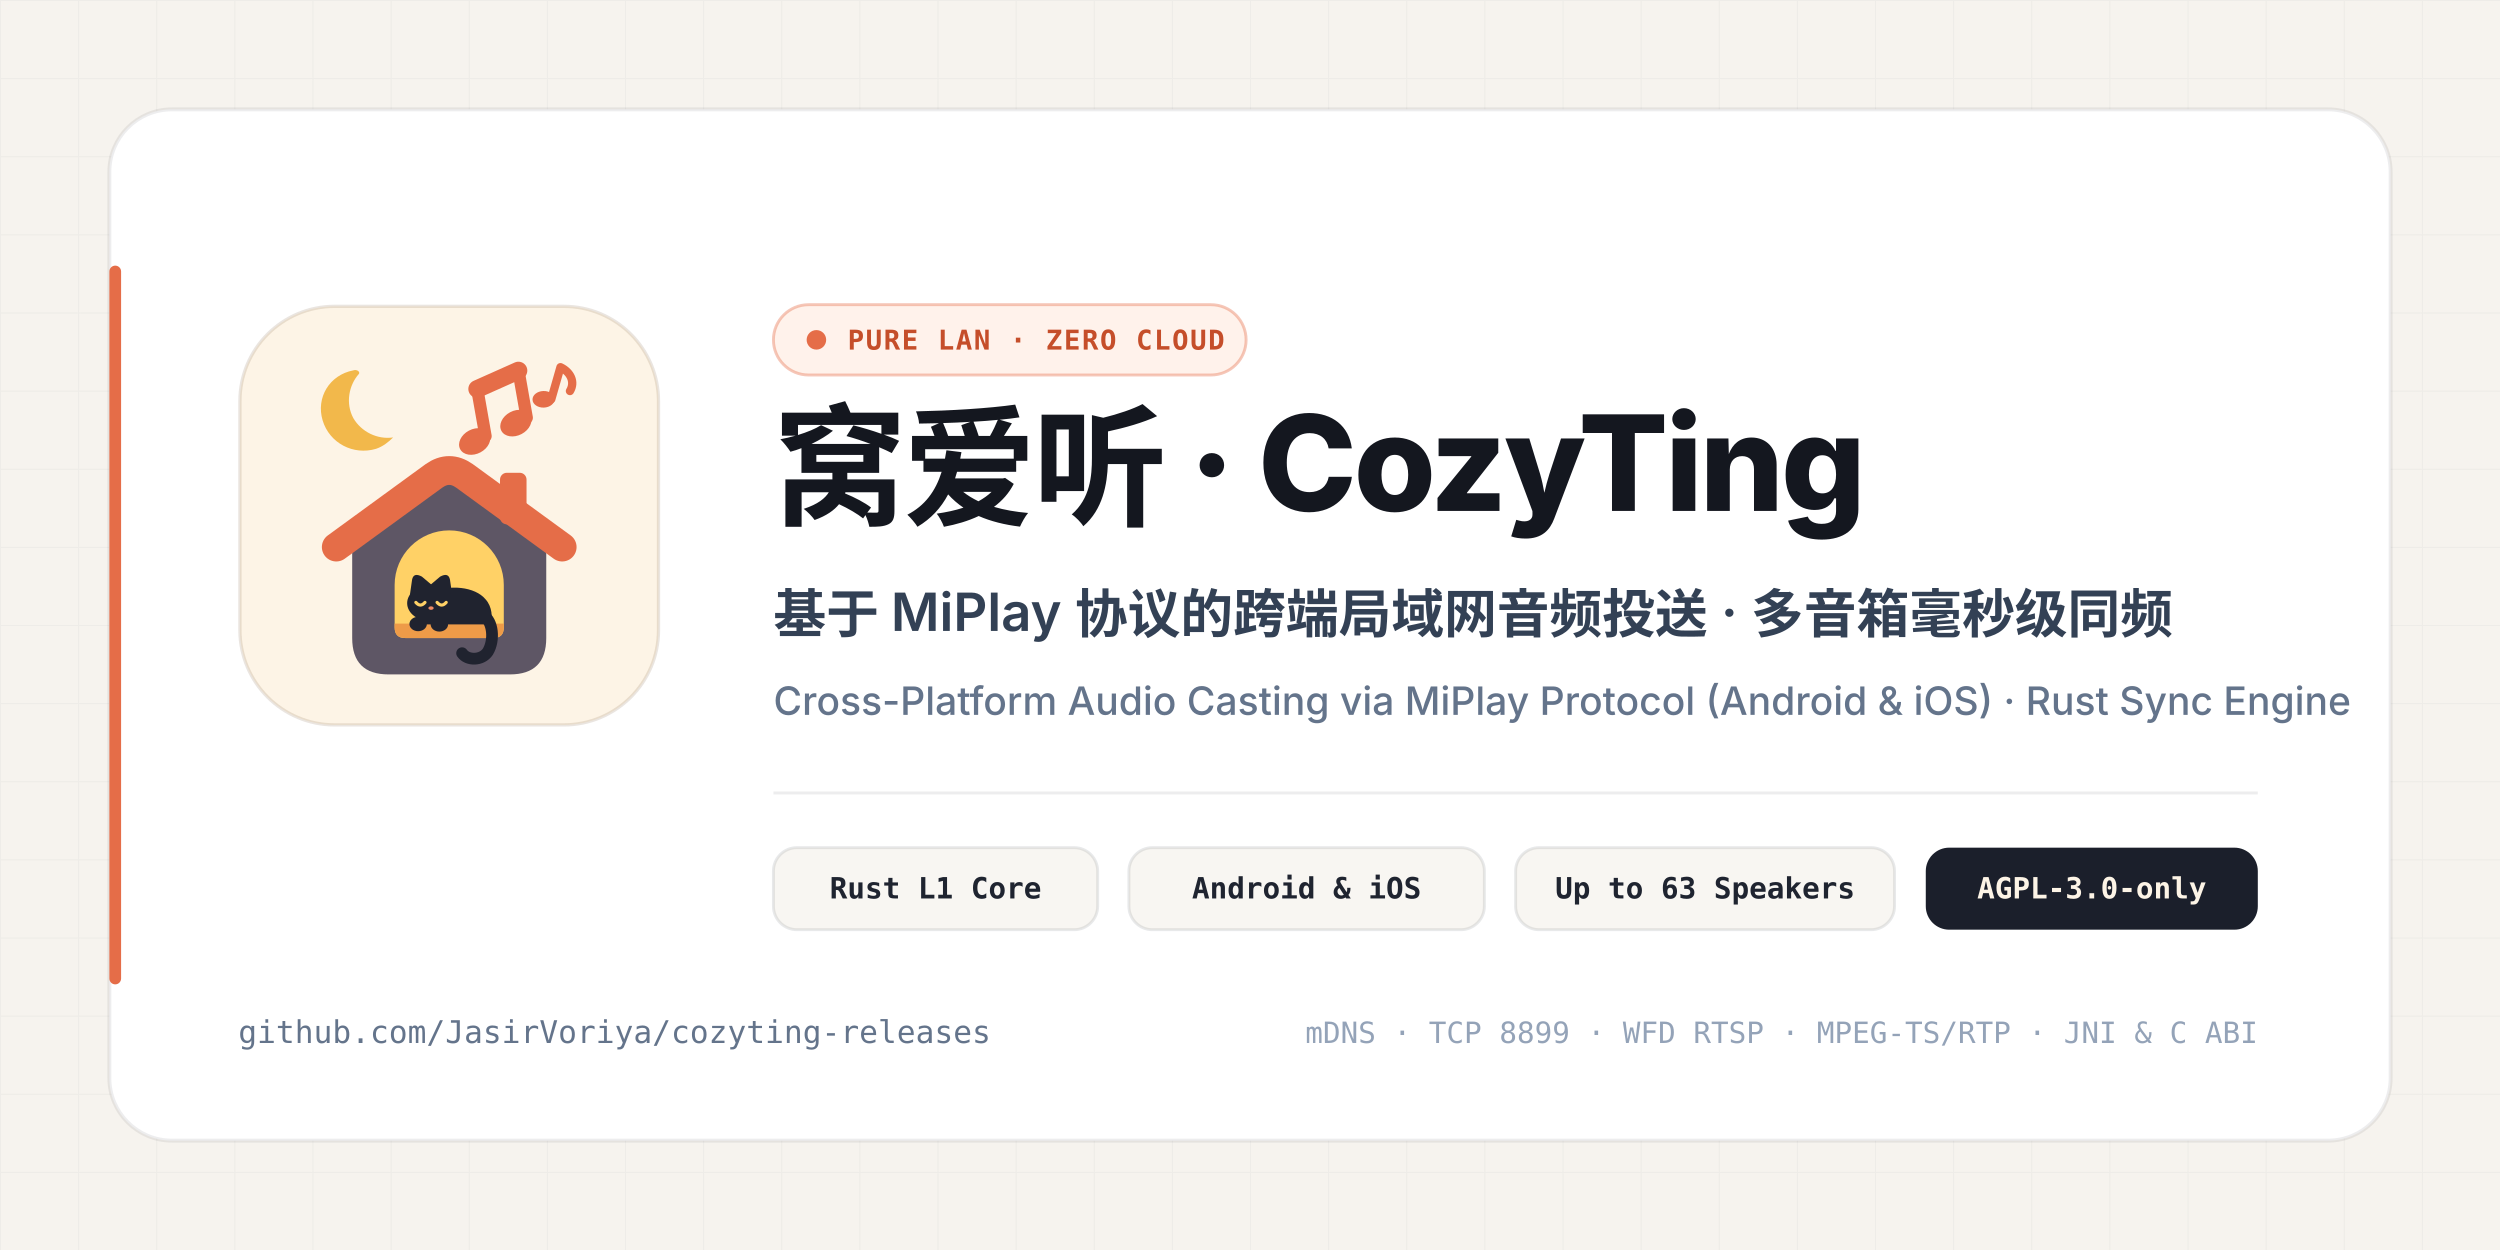
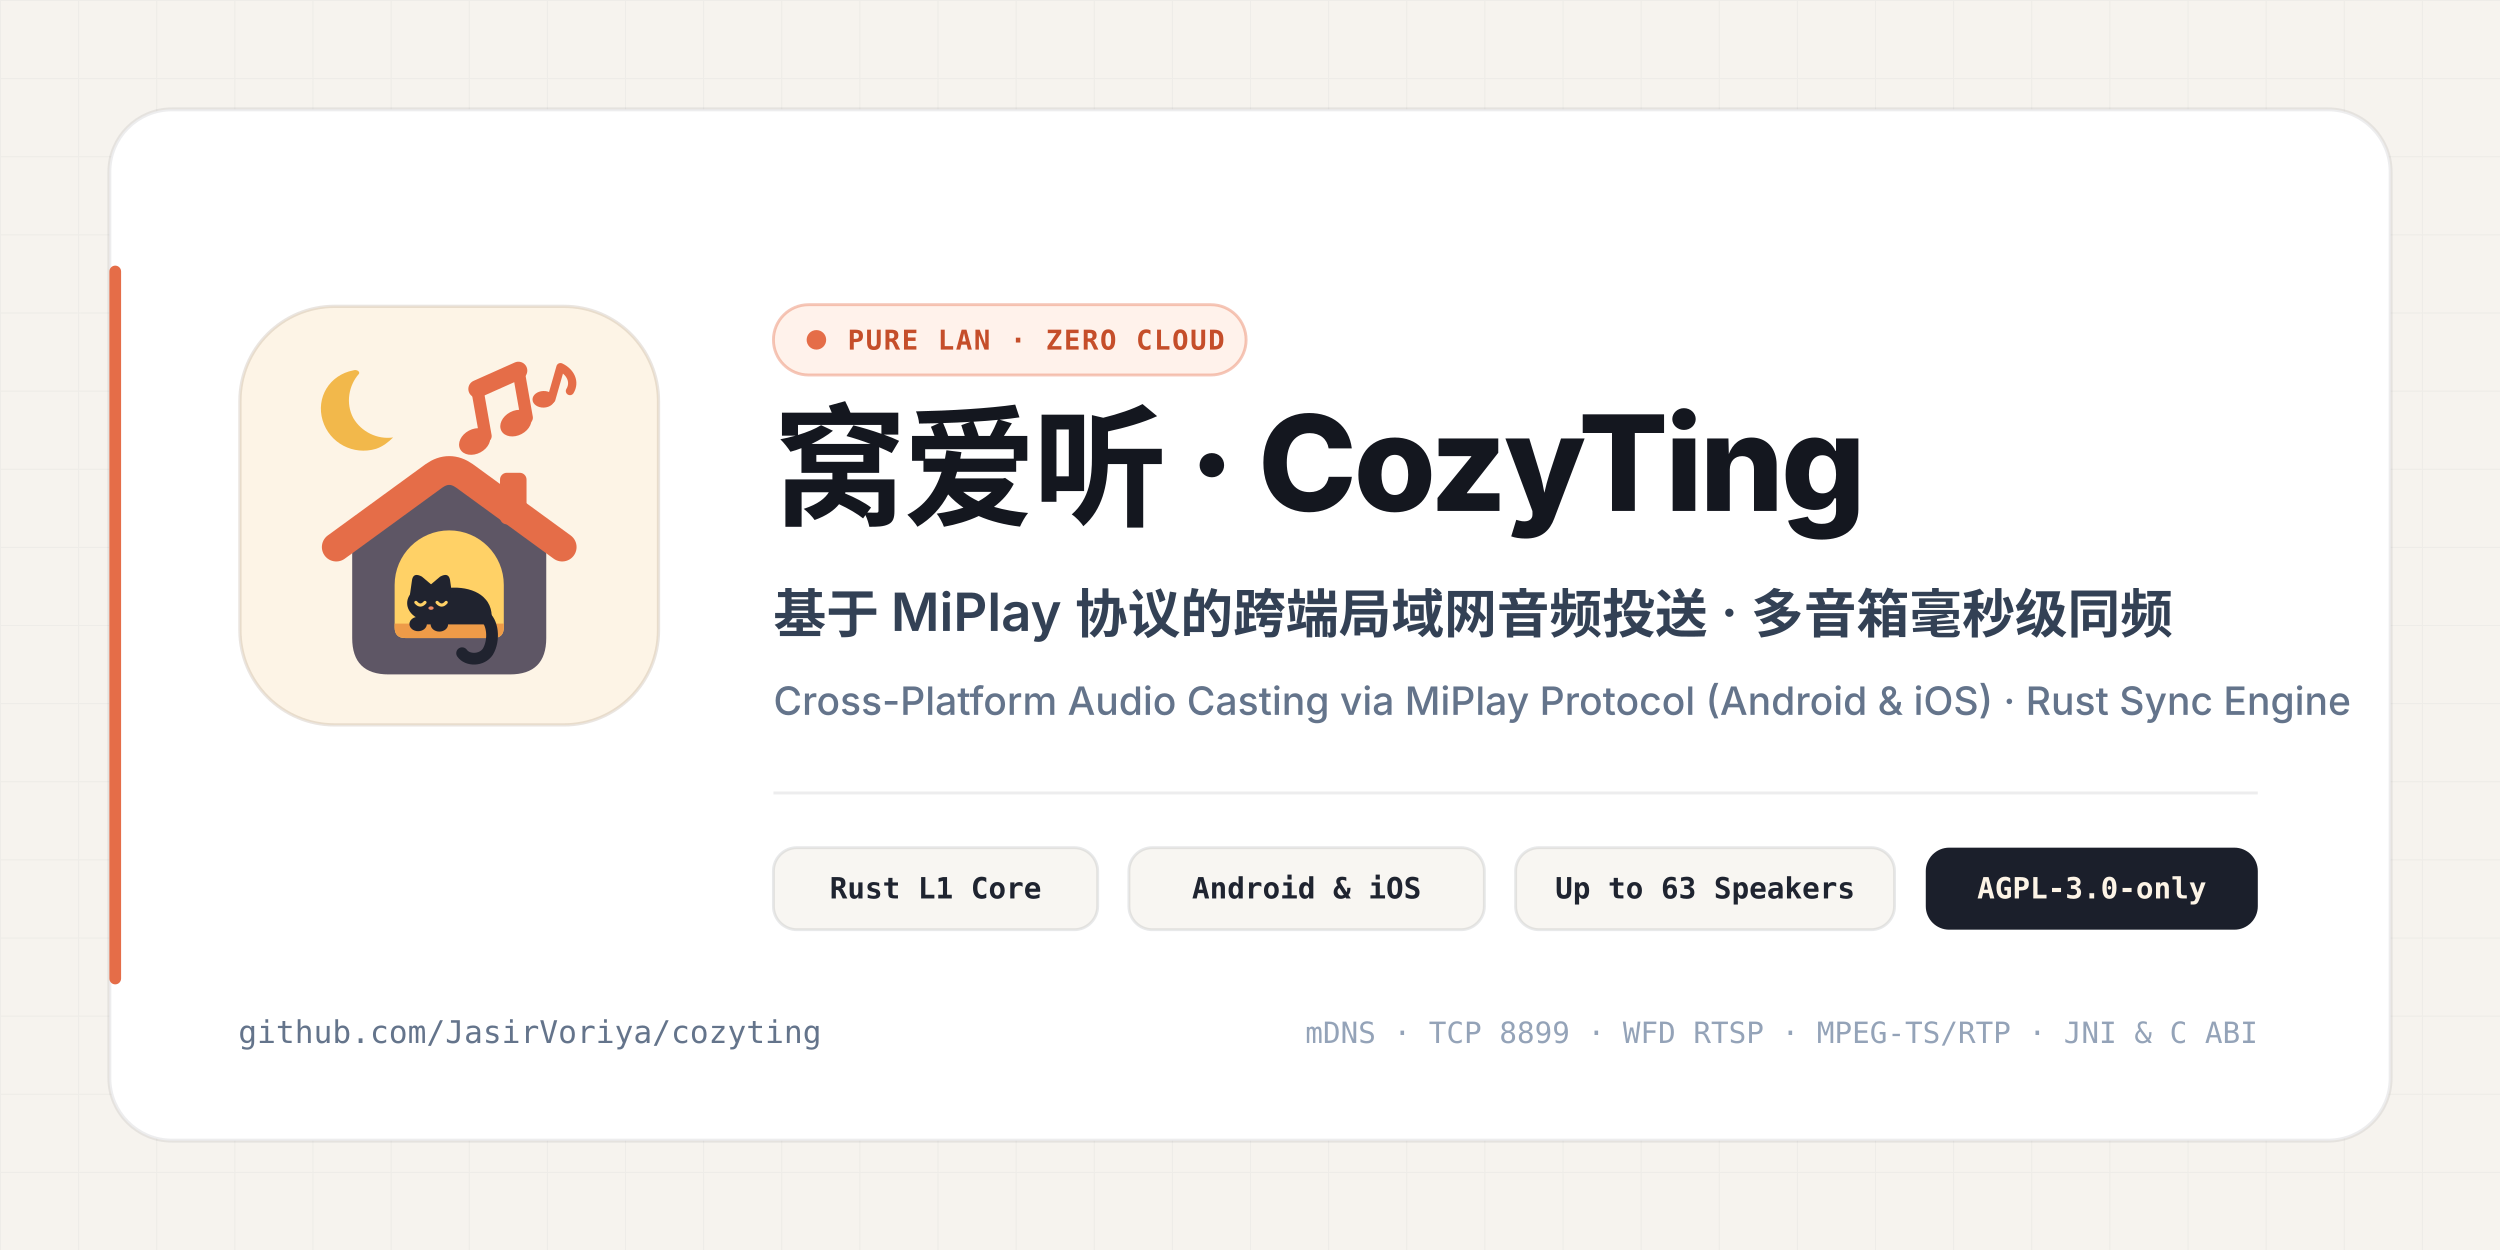
<svg xmlns="http://www.w3.org/2000/svg" viewBox="0 0 1280 640" width="1280" height="640" role="img" aria-labelledby="sp-title sp-desc">
  <rect width="1280" height="640" fill="#F6F3EE" />
  <defs>
    <pattern id="grid" width="40" height="40" patternUnits="userSpaceOnUse">
      <path d="M 40 0 L 0 0 0 40" fill="none" stroke="#1B1F2B" stroke-opacity="0.035" stroke-width="1" />
    </pattern>
  </defs>
  <rect width="1280" height="640" fill="url(#grid)" />
  <rect x="56" y="56" width="1168" height="528" rx="32" fill="#FFFFFF" stroke="#1B1F2B" stroke-opacity="0.08" stroke-width="2" />
  <rect x="56" y="136" width="6" height="368" rx="3" fill="#E56D48" />
  <g transform="translate(122 156) scale(0.421875)">
    <rect x="2" y="2" width="508" height="508" rx="115" fill="#FDF4E6" stroke="#7A583A" stroke-opacity="0.16" stroke-width="4" />
    <g transform="translate(141 128) scale(1.38) translate(-156 -142)">
      <path d="M 155 107 C 134 111 122 131 128 151 C 134 171 155 182 175 176 C 181 174 186 170 190 166 C 176 168 162 161 155 149 C 148 136 151 120 160 110 C 161 108 158 106 155 107 Z" fill="#F2B84B" />
    </g>
    <g transform="translate(312 122) rotate(-10) scale(1.66) translate(-24 -26)">
      <path d="M 13 47 L 13 12 L 45 4 L 45 39" fill="none" stroke="#E56D48" stroke-width="9" stroke-linecap="round" stroke-linejoin="round" />
      <path d="M 13 12 L 45 4" fill="none" stroke="#E56D48" stroke-width="13" stroke-linecap="round" />
      <ellipse cx="4.5" cy="49.5" rx="12" ry="9" transform="rotate(-18 4.5 49.5)" fill="#E56D48" />
      <ellipse cx="36.5" cy="41.5" rx="12" ry="9" transform="rotate(-18 36.5 41.5)" fill="#E56D48" />
    </g>
    <g transform="translate(387 98) rotate(16) scale(1.12) translate(-14 -24)">
      <path d="M 12 40 L 12 4 C 24 6 32 15 29 26" fill="none" stroke="#E56D48" stroke-width="9" stroke-linecap="round" stroke-linejoin="round" />
      <ellipse cx="4" cy="42.5" rx="12" ry="9" transform="rotate(-18 4 42.5)" fill="#E56D48" />
    </g>
    <g transform="translate(256 296) scale(0.92) translate(-256 -256)">
      <path d="M 128 242 L 256 154 L 384 242 L 384 374 Q 384 422 336 422 L 176 422 Q 128 422 128 374 Z" fill="#5E5665" />
      <rect x="323" y="156" width="35" height="68" rx="9" fill="#E56D48" />
      <path d="M 107 254 L 236 160 Q 256 146 276 160 L 405 254" fill="none" stroke="#E56D48" stroke-width="38" stroke-linecap="round" stroke-linejoin="round" />
      <path d="M 184 304 A 72 72 0 0 1 328 304 L 328 360 Q 328 374 314 374 L 198 374 Q 184 374 184 360 Z" fill="#FFD166" />
      <path d="M 184 355 L 328 355 L 328 360 Q 328 374 314 374 L 198 374 Q 184 374 184 360 Z" fill="#EE9B48" />
      <path d="M 232 314 C 256 303 290 306 304 323 C 313 333 313 347 311 356 L 222 356 Z" fill="#20232F" />
      <path d="M 204 318 L 207 297 Q 209 287 220 293 L 233 304 Z" fill="#20232F" />
      <path d="M 260 318 L 257 297 Q 255 287 244 293 L 231 304 Z" fill="#20232F" />
      <ellipse cx="232" cy="328" rx="31.5" ry="24" fill="#20232F" />
      <ellipse cx="215" cy="355.5" rx="11.5" ry="9.5" fill="#20232F" />
      <ellipse cx="243" cy="356" rx="11.5" ry="9.5" fill="#20232F" />
      <path d="M 212 327 Q 218 334 224 327" fill="none" stroke="#FFD166" stroke-width="4.2" stroke-linecap="round" />
      <path d="M 240 327 Q 246 334 252 327" fill="none" stroke="#FFD166" stroke-width="4.2" stroke-linecap="round" />
      <ellipse cx="232" cy="334.5" rx="3.5" ry="2.3" fill="#EF8B65" />
      <path d="M 301 344 C 314 352 316 377 307 392 C 299 404 280 404 273 394" fill="none" stroke="#20232F" stroke-width="15.5" stroke-linecap="round" />
    </g>
  </g>
  <rect x="396" y="156" width="242" height="36" rx="18" fill="#FFF2EB" stroke="#E56D48" stroke-opacity="0.38" stroke-width="1.5" />
  <circle cx="418" cy="174" r="5" fill="#E56D48" />
  <text x="434" y="179" fill="#C54E2A" font-family="ui-monospace, 'SF Mono', Menlo, Consolas, monospace" font-size="14" font-weight="700" letter-spacing="0.8">PURE LAN · ZERO CLOUD</text>
  <text x="396" y="264" fill="#14171F" font-family="-apple-system, BlinkMacSystemFont, 'SF Pro Display', 'Segoe UI', 'PingFang SC', sans-serif" font-size="68" font-weight="800" letter-spacing="-1.6">窝爱听 · CozyTing</text>
  <text x="396" y="324" fill="#334155" font-family="-apple-system, BlinkMacSystemFont, 'PingFang SC', 'Hiragino Sans GB', 'Segoe UI', sans-serif" font-size="27" font-weight="600">基于 MiPlay 协议的跨端局域网音频投送 · 多音箱毫秒级同频</text>
  <text x="396" y="366" fill="#64748B" font-family="-apple-system, BlinkMacSystemFont, 'SF Pro Text', 'Segoe UI', sans-serif" font-size="20" font-weight="500">Cross-Platform Audio Casting via MiPlay Protocol (Android &amp; iOS) · Rust Sync Engine</text>
  <line x1="396" y1="406" x2="1156" y2="406" stroke="#1B1F2B" stroke-opacity="0.08" stroke-width="1.5" />
  <g font-family="ui-monospace, 'SF Mono', Menlo, Consolas, monospace" font-size="15" font-weight="600">
    <rect x="396" y="434" width="166" height="42" rx="12" fill="#F8F6F2" stroke="#1B1F2B" stroke-opacity="0.10" stroke-width="1.5" />
    <text x="479" y="460" text-anchor="middle" fill="#1F2430">Rust L1 Core</text>
    <rect x="578" y="434" width="182" height="42" rx="12" fill="#F8F6F2" stroke="#1B1F2B" stroke-opacity="0.10" stroke-width="1.5" />
    <text x="669" y="460" text-anchor="middle" fill="#1F2430">Android &amp; iOS</text>
    <rect x="776" y="434" width="194" height="42" rx="12" fill="#F8F6F2" stroke="#1B1F2B" stroke-opacity="0.10" stroke-width="1.5" />
    <text x="873" y="460" text-anchor="middle" fill="#1F2430">Up to 63 Speakers</text>
    <rect x="986" y="434" width="170" height="42" rx="12" fill="#1B1F2B" />
    <text x="1071" y="460" text-anchor="middle" fill="#FDF4E6">AGPL-3.0-only</text>
  </g>
-   <text x="122" y="534" fill="#64748B" font-family="ui-monospace, 'SF Mono', Menlo, Consolas, monospace" font-size="16" font-weight="500">github.com/JasirVoriya/cozyting-releases</text>
+   <text x="122" y="534" fill="#64748B" font-family="ui-monospace, 'SF Mono', Menlo, Consolas, monospace" font-size="16" font-weight="500">github.com/JasirVoriya/cozyting</text>
  <text x="1156" y="534" text-anchor="end" fill="#94A3B8" font-family="ui-monospace, 'SF Mono', Menlo, Consolas, monospace" font-size="15" font-weight="500">mDNS · TCP 8899 · WFD RTSP · MPEG-TS/RTP · JNI &amp; C ABI</text>
</svg>
